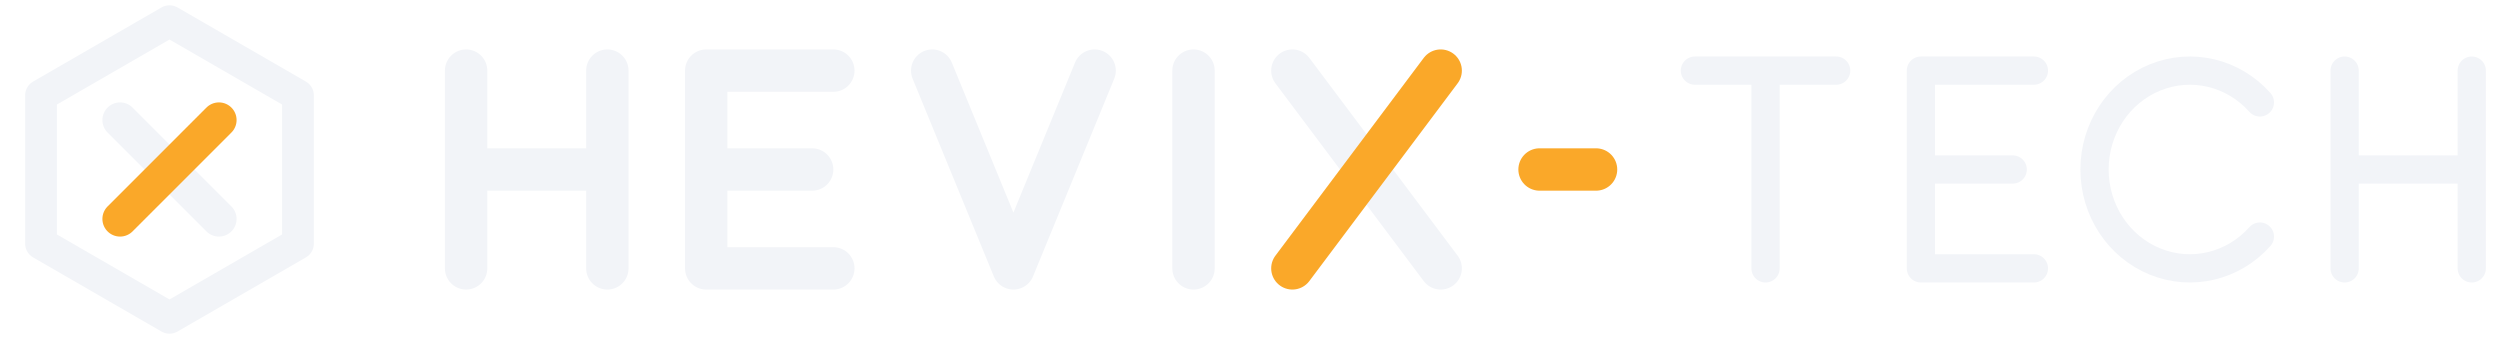
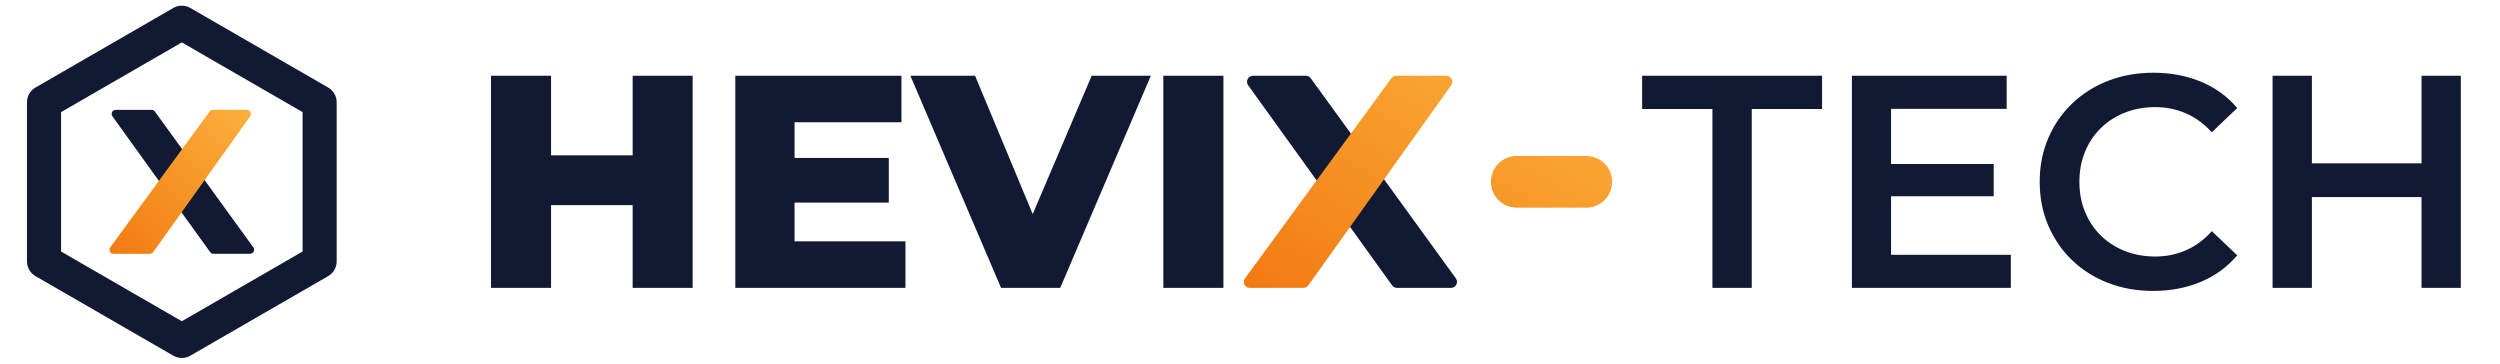
- <svg xmlns="http://www.w3.org/2000/svg" viewBox="0 0 354 48" role="img" aria-label="HEVIX - TECH">
-   <path d="M24 3 42.19 13.5V34.5L24 45 5.81 34.5V13.5Z" fill="none" stroke="#F2F4F8" stroke-width="4.5" stroke-linejoin="round" />
-   <path d="M17 17 31 31" stroke="#F2F4F8" stroke-width="5" stroke-linecap="round" />
-   <path d="M31 17 17 31" stroke="#FAA829" stroke-width="5" stroke-linecap="round" />
-   <g fill="none" stroke="#F2F4F8" stroke-width="6" stroke-linecap="round" stroke-linejoin="round">
-     <path d="M66 10V38M86 10V38M66 24H86" />
-     <path d="M118 10H100V38H118M100 24H115" />
-     <path d="M132 10 143.5 38 155 10" />
-     <path d="M169 10V38" />
-     <path d="M183 10 204 38" />
-   </g>
-   <g fill="none" stroke="#FAA829" stroke-width="6" stroke-linecap="round">
-     <path d="M204 10 183 38" />
-     <path d="M218 24H226" />
-   </g>
-   <g fill="none" stroke="#F2F4F8" stroke-width="4" stroke-linecap="round" stroke-linejoin="round">
-     <path d="M240 10H260M250 10V38" />
-     <path d="M288 10H272V38H288M272 24H285" />
-     <path d="M320 14.5A13.5 14 0 1 0 320 33.5" />
-     <path d="M332 10V38M350 10V38M332 24H350" />
-   </g>
+ <svg xmlns="http://www.w3.org/2000/svg" viewBox="0 0 330 48" role="img" aria-label="HEVIX - TECH">
+   <defs>
+     <linearGradient id="hxg" x1="0" y1="1" x2="1" y2="0">
+       <stop offset="0" stop-color="#F27A12" />
+       <stop offset="1" stop-color="#FBB13C" />
+     </linearGradient>
+   </defs>
+   <path d="M24 3 42.19 13.5V34.5L24 45 5.81 34.5V13.5Z" fill="none" stroke="#121A33" stroke-width="4.5" stroke-linejoin="round" />
+   <path fill="#121A33" d="M21.06 24L14.84 15.35C14.67 15.11 14.72 14.77 14.96 14.60C15.05 14.54 15.16 14.50 15.28 14.50L20.01 14.50C20.18 14.50 20.34 14.58 20.44 14.72L33.44 32.65C33.62 32.89 33.57 33.22 33.32 33.40C33.23 33.46 33.12 33.50 33.01 33.50L28.17 33.50C28 33.50 27.84 33.42 27.74 33.28Z" />
+   <path fill="url(#hxg)" d="M20.88 24L14.56 32.64C14.38 32.88 14.43 33.22 14.67 33.40C14.77 33.46 14.88 33.50 14.99 33.50L19.79 33.50C19.97 33.50 20.13 33.42 20.23 33.27L33.02 15.35C33.20 15.11 33.14 14.77 32.90 14.60C32.81 14.53 32.70 14.50 32.59 14.50L28.10 14.50C27.93 14.50 27.77 14.58 27.67 14.72Z" />
+   <path fill="#121A33" d="M83.51 38L83.51 10L91.43 10L91.43 38ZM64.81 38L64.81 10L72.74 10L72.74 38ZM72.17 27.08L72.17 20.50L84.06 20.50L84.06 27.08ZM97.06 38L97.06 10L118.99 10L118.99 16.14L104.88 16.14L104.88 31.86L119.52 31.86L119.52 38ZM104.32 26.74L104.32 20.85L117.32 20.85L117.32 26.74ZM132.14 38L120.17 10L128.71 10L138.81 34.24L133.77 34.24L144.10 10L151.91 10L139.95 38ZM153.56 38L153.56 10L161.49 10L161.49 38ZM173.93 24L164.76 11.26C164.50 10.90 164.58 10.40 164.94 10.15C165.07 10.05 165.23 10 165.40 10L172.37 10C172.63 10 172.87 10.12 173.02 10.33L192.17 36.74C192.43 37.10 192.35 37.59 192 37.85C191.86 37.95 191.70 38 191.53 38L184.41 38C184.15 38 183.91 37.88 183.76 37.67ZM226.04 38L226.04 14.39L216.76 14.39L216.76 10L240.51 10L240.51 14.39L231.23 14.39L231.23 38ZM244.45 38L244.45 10L264.88 10L264.88 14.37L249.62 14.37L249.62 33.63L265.43 33.63L265.43 38ZM249.23 25.91L249.23 21.65L263.17 21.65L263.17 25.91ZM284.21 38.40Q280.99 38.40 278.26 37.34Q275.52 36.28 273.50 34.33Q271.49 32.39 270.37 29.76Q269.24 27.14 269.24 24Q269.24 20.86 270.37 18.24Q271.49 15.61 273.52 13.67Q275.55 11.72 278.29 10.66Q281.03 9.60 284.25 9.60Q287.67 9.60 290.52 10.78Q293.37 11.96 295.31 14.26L291.96 17.46Q290.44 15.79 288.56 14.97Q286.68 14.14 284.49 14.14Q282.31 14.14 280.48 14.87Q278.65 15.59 277.31 16.91Q275.96 18.23 275.22 20.04Q274.48 21.84 274.48 24Q274.48 26.16 275.22 27.96Q275.96 29.77 277.31 31.09Q278.65 32.41 280.48 33.13Q282.31 33.86 284.49 33.86Q286.68 33.86 288.56 33.03Q290.44 32.21 291.96 30.51L295.31 33.70Q293.37 36 290.52 37.20Q287.67 38.40 284.21 38.40ZM319.64 38L319.64 10L324.83 10L324.83 38ZM299.98 38L299.98 10L305.17 10L305.17 38ZM304.74 26.01L304.74 21.56L320.03 21.56L320.03 26.01Z" />
+   <path fill="url(#hxg)" d="M173.66 24L164.34 36.74C164.08 37.09 164.16 37.59 164.51 37.85C164.65 37.95 164.81 38 164.98 38L172.06 38C172.31 38 172.55 37.88 172.70 37.67L191.56 11.25C191.81 10.90 191.73 10.40 191.37 10.15C191.24 10.05 191.08 10 190.91 10L184.31 10C184.05 10 183.82 10.12 183.67 10.32ZM212.80 24L212.80 24C212.80 22.12 211.28 20.59 209.39 20.59L200.21 20.59C198.33 20.59 196.80 22.12 196.80 24L196.80 24C196.80 25.88 198.33 27.41 200.21 27.41L209.39 27.41C211.28 27.41 212.80 25.88 212.80 24Z" />
</svg>
